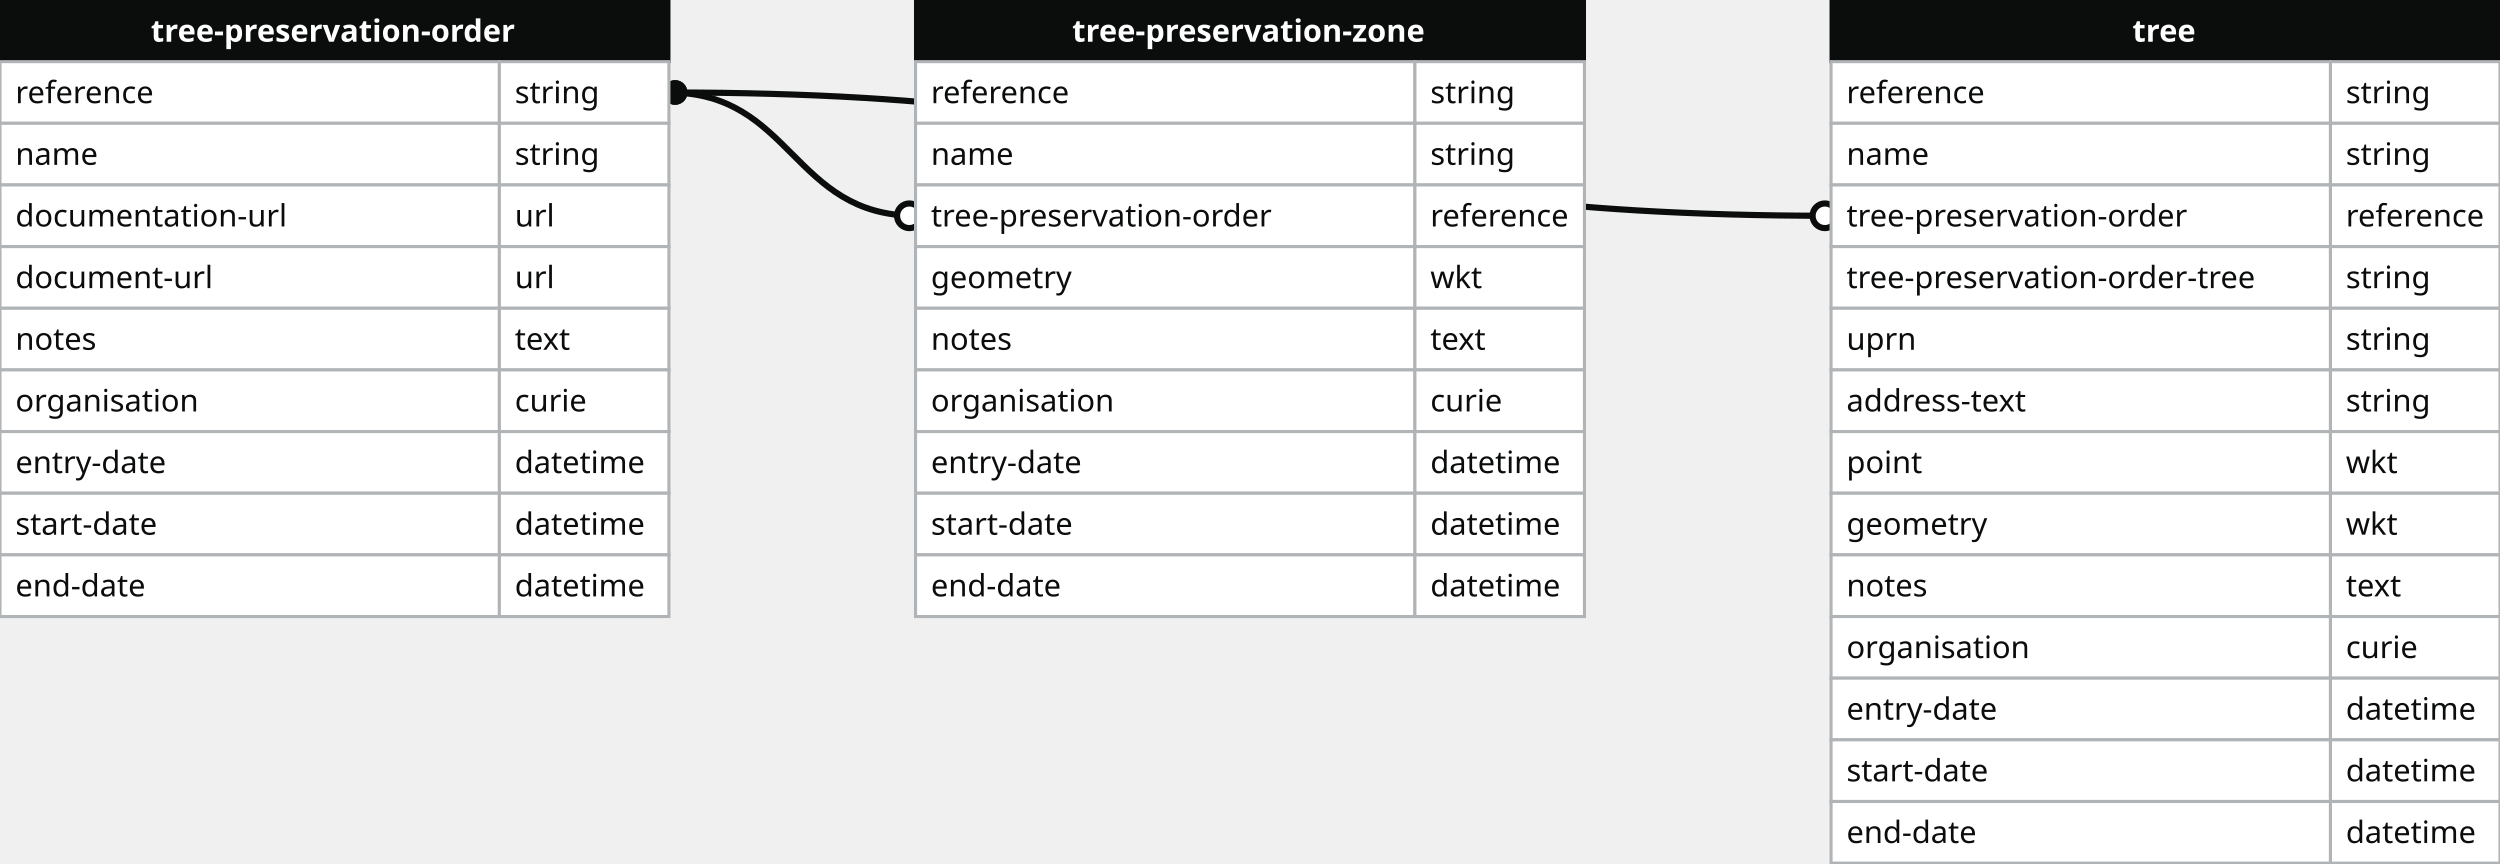
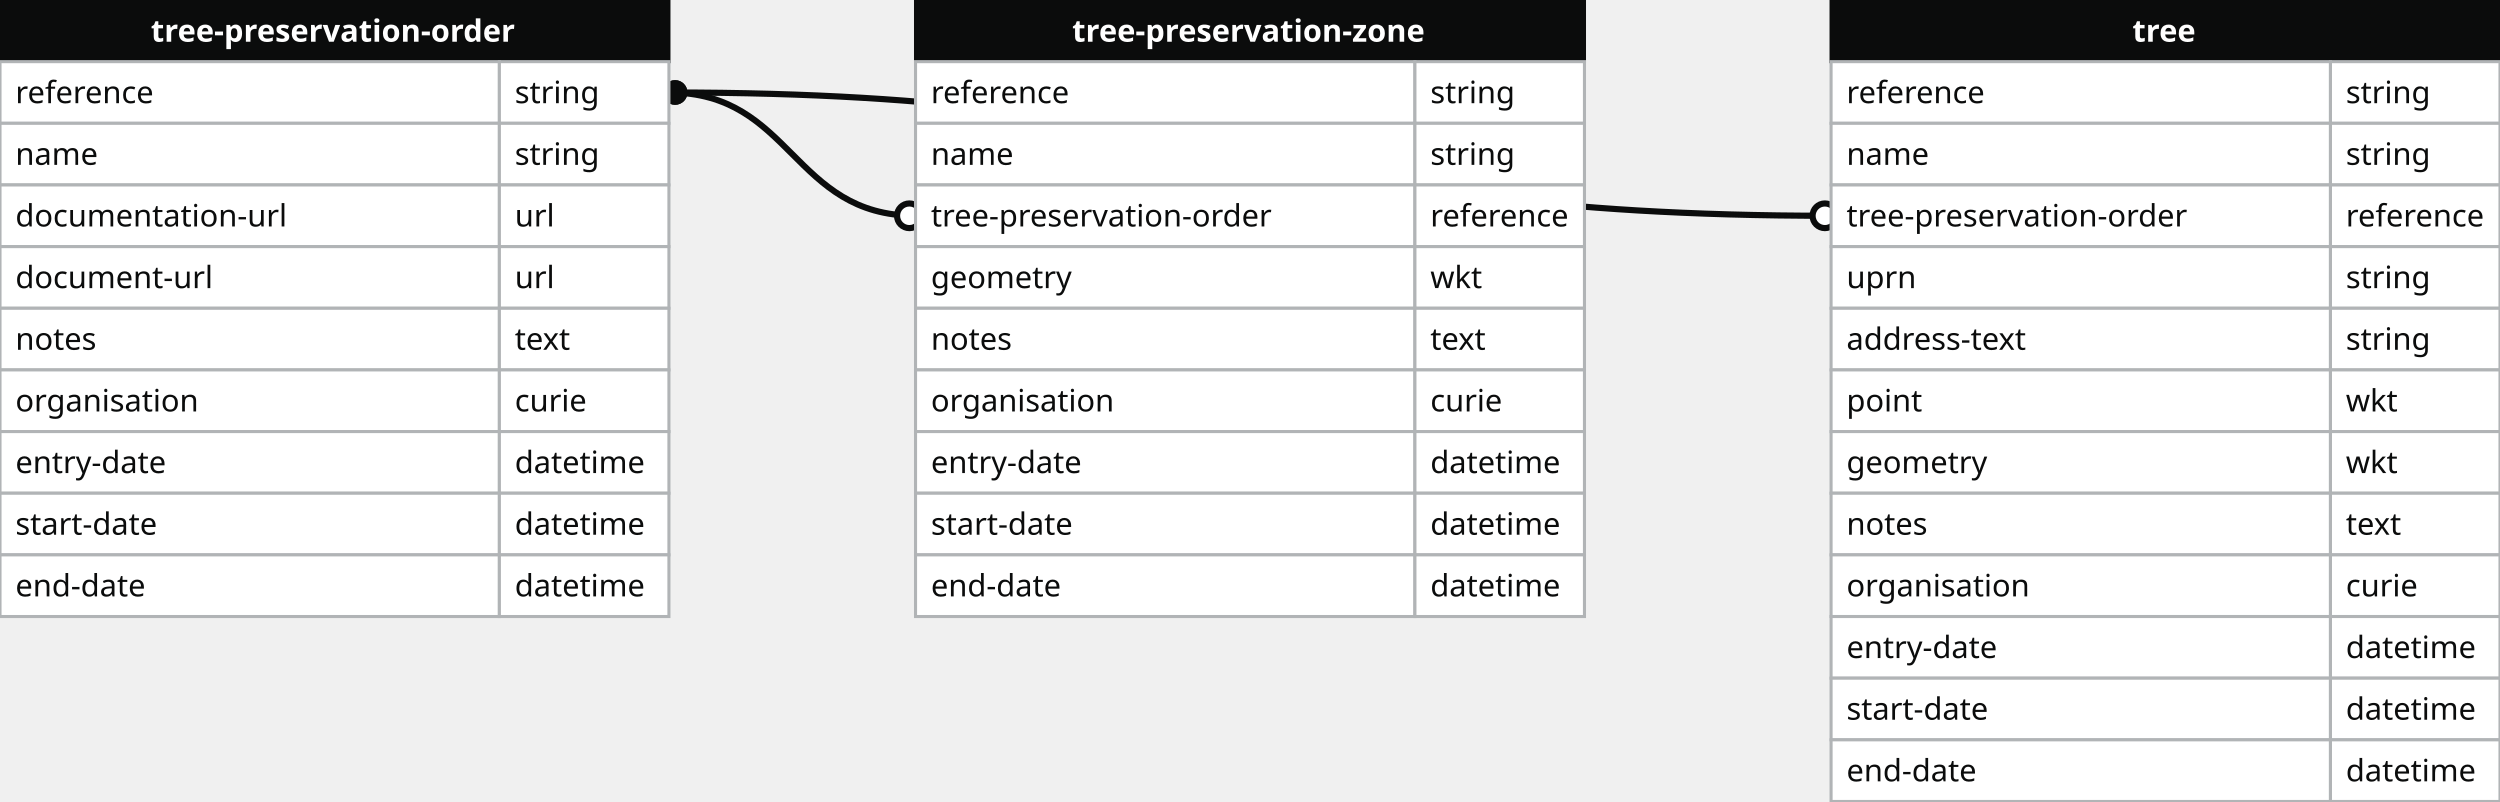
- <svg xmlns="http://www.w3.org/2000/svg" width="811" height="280">
+ <svg xmlns="http://www.w3.org/2000/svg" width="811" height="260">
  <defs>
    <style>
text{font-family:sans-serif; font-size:10px; dominant-baseline:middle;}
text.name{fill:#fff;font-weight:700;text-anchor:middle}
rect.name{fill:#0b0c0c; stroke:#0b0c0c;}
rect{fill:#fff;stroke:#b1b4b6;}
text.field{fill:#0b0c0c;}
text.datatype{fill:#0b0c0c;}
.line{stroke:#0b0c0c;}
</style>
    <marker id="start-dot" markerWidth="6" markerHeight="6" refX="4" refY="3" markerUnits="strokeWidth">
      <circle cx="3" cy="3" r="2" fill="#fff" stroke="#0b0c0c" />
    </marker>
    <marker id="end-dot" markerWidth="6" markerHeight="6" refX="2" refY="3" markerUnits="strokeWidth">
      <circle cx="3" cy="3" r="2" fill="#0b0c0c" />
    </marker>
  </defs>
  <path class="line" fill="none" stroke-width="2" marker-start="url(#start-dot)" marker-end="url(#end-dot)" d="M 297 70 C 257.0 70 257.0 30 217 30" />
  <path class="line" fill="none" stroke-width="2" marker-start="url(#start-dot)" marker-end="url(#end-dot)" d="M 594 70 C 405.5 70 405.5 30 217 30" />
  <g>
    <rect x="0" y="0" width="217" height="20" class="name" />
    <text x="108" y="10" class="name">tree-preservation-order</text>
    <rect x="0" y="20" width="162" height="20" class="field" />
    <rect x="162" y="20" width="55" height="20" class="datatype" />
    <text x="5" y="30" class="field">reference</text>
    <text x="167" y="30" class="datatype">string</text>
    <rect x="0" y="40" width="162" height="20" class="field" />
    <rect x="162" y="40" width="55" height="20" class="datatype" />
    <text x="5" y="50" class="field">name</text>
    <text x="167" y="50" class="datatype">string</text>
    <rect x="0" y="60" width="162" height="20" class="field" />
    <rect x="162" y="60" width="55" height="20" class="datatype" />
    <text x="5" y="70" class="field">documentation-url</text>
    <text x="167" y="70" class="datatype">url</text>
    <rect x="0" y="80" width="162" height="20" class="field" />
    <rect x="162" y="80" width="55" height="20" class="datatype" />
    <text x="5" y="90" class="field">document-url</text>
    <text x="167" y="90" class="datatype">url</text>
    <rect x="0" y="100" width="162" height="20" class="field" />
    <rect x="162" y="100" width="55" height="20" class="datatype" />
    <text x="5" y="110" class="field">notes</text>
    <text x="167" y="110" class="datatype">text</text>
    <rect x="0" y="120" width="162" height="20" class="field" />
    <rect x="162" y="120" width="55" height="20" class="datatype" />
    <text x="5" y="130" class="field">organisation</text>
    <text x="167" y="130" class="datatype">curie</text>
    <rect x="0" y="140" width="162" height="20" class="field" />
    <rect x="162" y="140" width="55" height="20" class="datatype" />
    <text x="5" y="150" class="field">entry-date</text>
    <text x="167" y="150" class="datatype">datetime</text>
    <rect x="0" y="160" width="162" height="20" class="field" />
    <rect x="162" y="160" width="55" height="20" class="datatype" />
    <text x="5" y="170" class="field">start-date</text>
    <text x="167" y="170" class="datatype">datetime</text>
    <rect x="0" y="180" width="162" height="20" class="field" />
    <rect x="162" y="180" width="55" height="20" class="datatype" />
    <text x="5" y="190" class="field">end-date</text>
    <text x="167" y="190" class="datatype">datetime</text>
  </g>
  <g>
    <rect x="297" y="0" width="217" height="20" class="name" />
    <text x="405" y="10" class="name">tree-preservation-zone</text>
    <rect x="297" y="20" width="162" height="20" class="field" />
    <rect x="459" y="20" width="55" height="20" class="datatype" />
    <text x="302" y="30" class="field">reference</text>
    <text x="464" y="30" class="datatype">string</text>
    <rect x="297" y="40" width="162" height="20" class="field" />
    <rect x="459" y="40" width="55" height="20" class="datatype" />
    <text x="302" y="50" class="field">name</text>
    <text x="464" y="50" class="datatype">string</text>
    <rect x="297" y="60" width="162" height="20" class="field" />
    <rect x="459" y="60" width="55" height="20" class="datatype" />
    <text x="302" y="70" class="field">tree-preservation-order</text>
    <text x="464" y="70" class="datatype">reference</text>
    <rect x="297" y="80" width="162" height="20" class="field" />
    <rect x="459" y="80" width="55" height="20" class="datatype" />
    <text x="302" y="90" class="field">geometry</text>
    <text x="464" y="90" class="datatype">wkt</text>
    <rect x="297" y="100" width="162" height="20" class="field" />
    <rect x="459" y="100" width="55" height="20" class="datatype" />
    <text x="302" y="110" class="field">notes</text>
    <text x="464" y="110" class="datatype">text</text>
    <rect x="297" y="120" width="162" height="20" class="field" />
    <rect x="459" y="120" width="55" height="20" class="datatype" />
    <text x="302" y="130" class="field">organisation</text>
    <text x="464" y="130" class="datatype">curie</text>
    <rect x="297" y="140" width="162" height="20" class="field" />
    <rect x="459" y="140" width="55" height="20" class="datatype" />
    <text x="302" y="150" class="field">entry-date</text>
    <text x="464" y="150" class="datatype">datetime</text>
    <rect x="297" y="160" width="162" height="20" class="field" />
    <rect x="459" y="160" width="55" height="20" class="datatype" />
    <text x="302" y="170" class="field">start-date</text>
    <text x="464" y="170" class="datatype">datetime</text>
    <rect x="297" y="180" width="162" height="20" class="field" />
    <rect x="459" y="180" width="55" height="20" class="datatype" />
    <text x="302" y="190" class="field">end-date</text>
    <text x="464" y="190" class="datatype">datetime</text>
  </g>
  <g>
    <rect x="594" y="0" width="217" height="20" class="name" />
    <text x="702" y="10" class="name">tree</text>
    <rect x="594" y="20" width="162" height="20" class="field" />
    <rect x="756" y="20" width="55" height="20" class="datatype" />
    <text x="599" y="30" class="field">reference</text>
    <text x="761" y="30" class="datatype">string</text>
    <rect x="594" y="40" width="162" height="20" class="field" />
    <rect x="756" y="40" width="55" height="20" class="datatype" />
    <text x="599" y="50" class="field">name</text>
    <text x="761" y="50" class="datatype">string</text>
    <rect x="594" y="60" width="162" height="20" class="field" />
    <rect x="756" y="60" width="55" height="20" class="datatype" />
    <text x="599" y="70" class="field">tree-preservation-order</text>
    <text x="761" y="70" class="datatype">reference</text>
    <rect x="594" y="80" width="162" height="20" class="field" />
    <rect x="756" y="80" width="55" height="20" class="datatype" />
-     <text x="599" y="90" class="field">tree-preservation-order-tree</text>
+     <text x="599" y="90" class="field">uprn</text>
    <text x="761" y="90" class="datatype">string</text>
    <rect x="594" y="100" width="162" height="20" class="field" />
    <rect x="756" y="100" width="55" height="20" class="datatype" />
-     <text x="599" y="110" class="field">uprn</text>
+     <text x="599" y="110" class="field">address-text</text>
    <text x="761" y="110" class="datatype">string</text>
    <rect x="594" y="120" width="162" height="20" class="field" />
    <rect x="756" y="120" width="55" height="20" class="datatype" />
-     <text x="599" y="130" class="field">address-text</text>
-     <text x="761" y="130" class="datatype">string</text>
+     <text x="599" y="130" class="field">point</text>
+     <text x="761" y="130" class="datatype">wkt</text>
    <rect x="594" y="140" width="162" height="20" class="field" />
    <rect x="756" y="140" width="55" height="20" class="datatype" />
-     <text x="599" y="150" class="field">point</text>
+     <text x="599" y="150" class="field">geometry</text>
    <text x="761" y="150" class="datatype">wkt</text>
    <rect x="594" y="160" width="162" height="20" class="field" />
    <rect x="756" y="160" width="55" height="20" class="datatype" />
-     <text x="599" y="170" class="field">geometry</text>
-     <text x="761" y="170" class="datatype">wkt</text>
+     <text x="599" y="170" class="field">notes</text>
+     <text x="761" y="170" class="datatype">text</text>
    <rect x="594" y="180" width="162" height="20" class="field" />
    <rect x="756" y="180" width="55" height="20" class="datatype" />
-     <text x="599" y="190" class="field">notes</text>
-     <text x="761" y="190" class="datatype">text</text>
+     <text x="599" y="190" class="field">organisation</text>
+     <text x="761" y="190" class="datatype">curie</text>
    <rect x="594" y="200" width="162" height="20" class="field" />
    <rect x="756" y="200" width="55" height="20" class="datatype" />
-     <text x="599" y="210" class="field">organisation</text>
-     <text x="761" y="210" class="datatype">curie</text>
+     <text x="599" y="210" class="field">entry-date</text>
+     <text x="761" y="210" class="datatype">datetime</text>
    <rect x="594" y="220" width="162" height="20" class="field" />
    <rect x="756" y="220" width="55" height="20" class="datatype" />
-     <text x="599" y="230" class="field">entry-date</text>
+     <text x="599" y="230" class="field">start-date</text>
    <text x="761" y="230" class="datatype">datetime</text>
    <rect x="594" y="240" width="162" height="20" class="field" />
    <rect x="756" y="240" width="55" height="20" class="datatype" />
-     <text x="599" y="250" class="field">start-date</text>
+     <text x="599" y="250" class="field">end-date</text>
    <text x="761" y="250" class="datatype">datetime</text>
-     <rect x="594" y="260" width="162" height="20" class="field" />
-     <rect x="756" y="260" width="55" height="20" class="datatype" />
-     <text x="599" y="270" class="field">end-date</text>
-     <text x="761" y="270" class="datatype">datetime</text>
  </g>
</svg>
